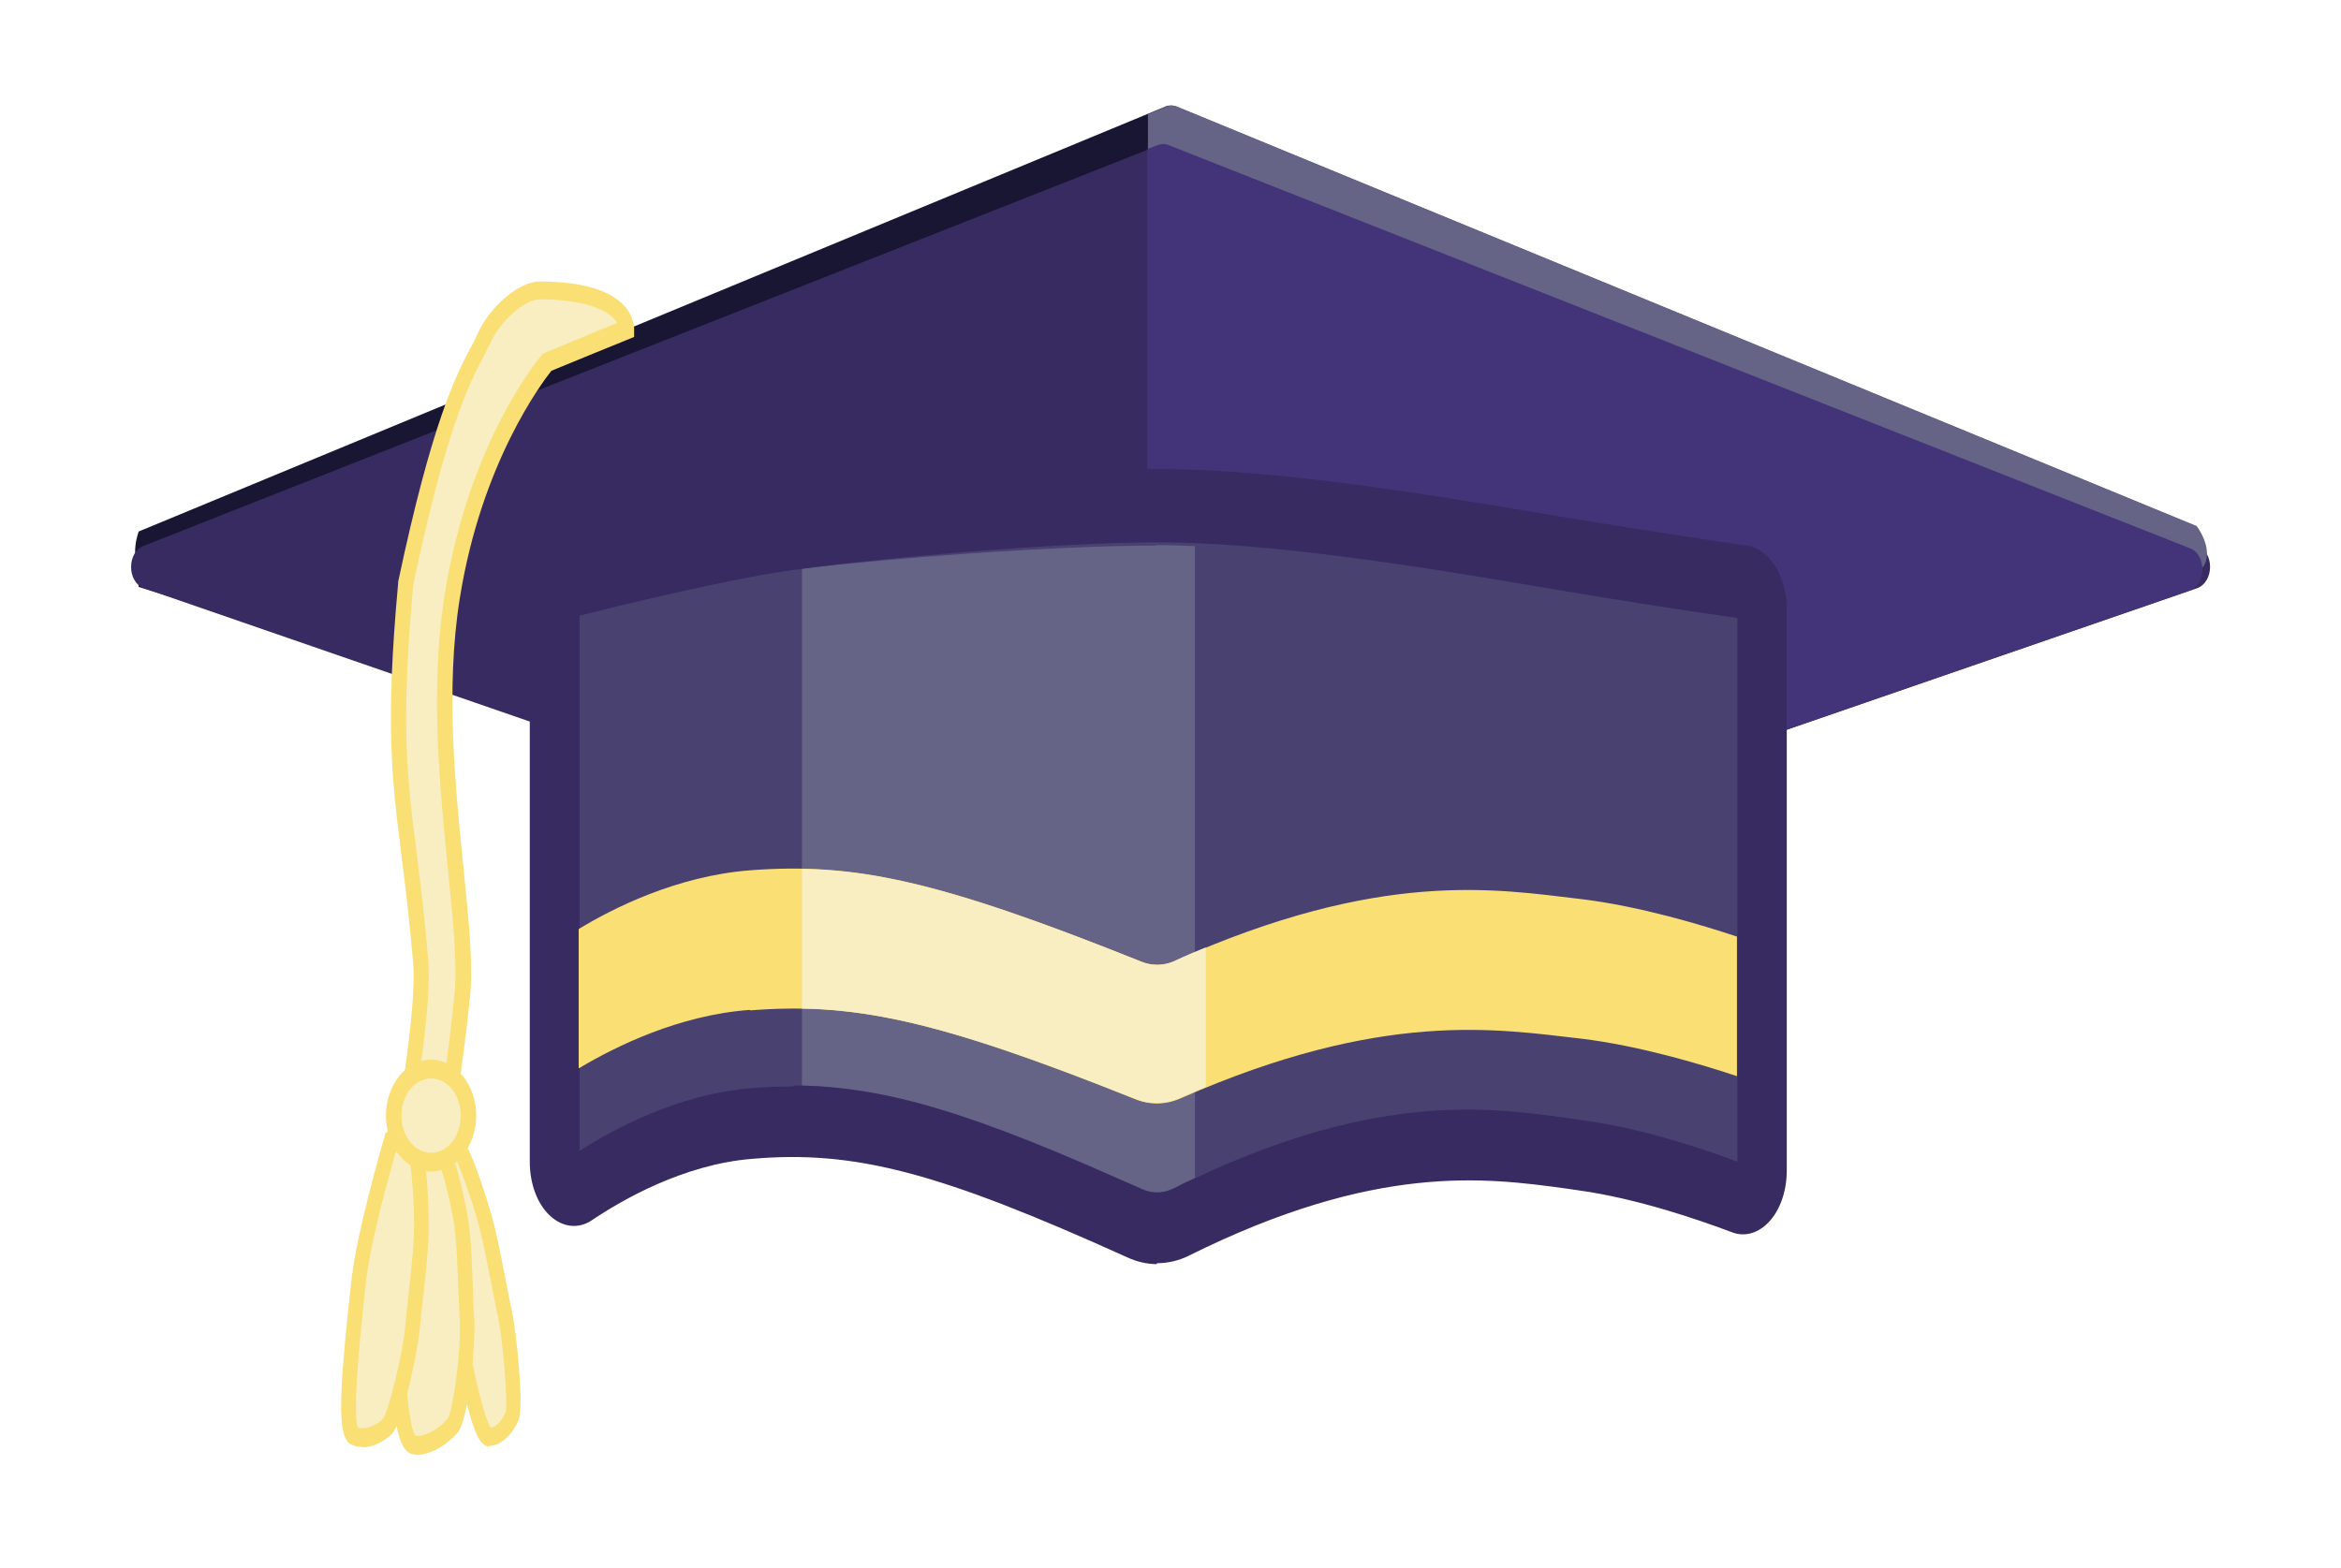
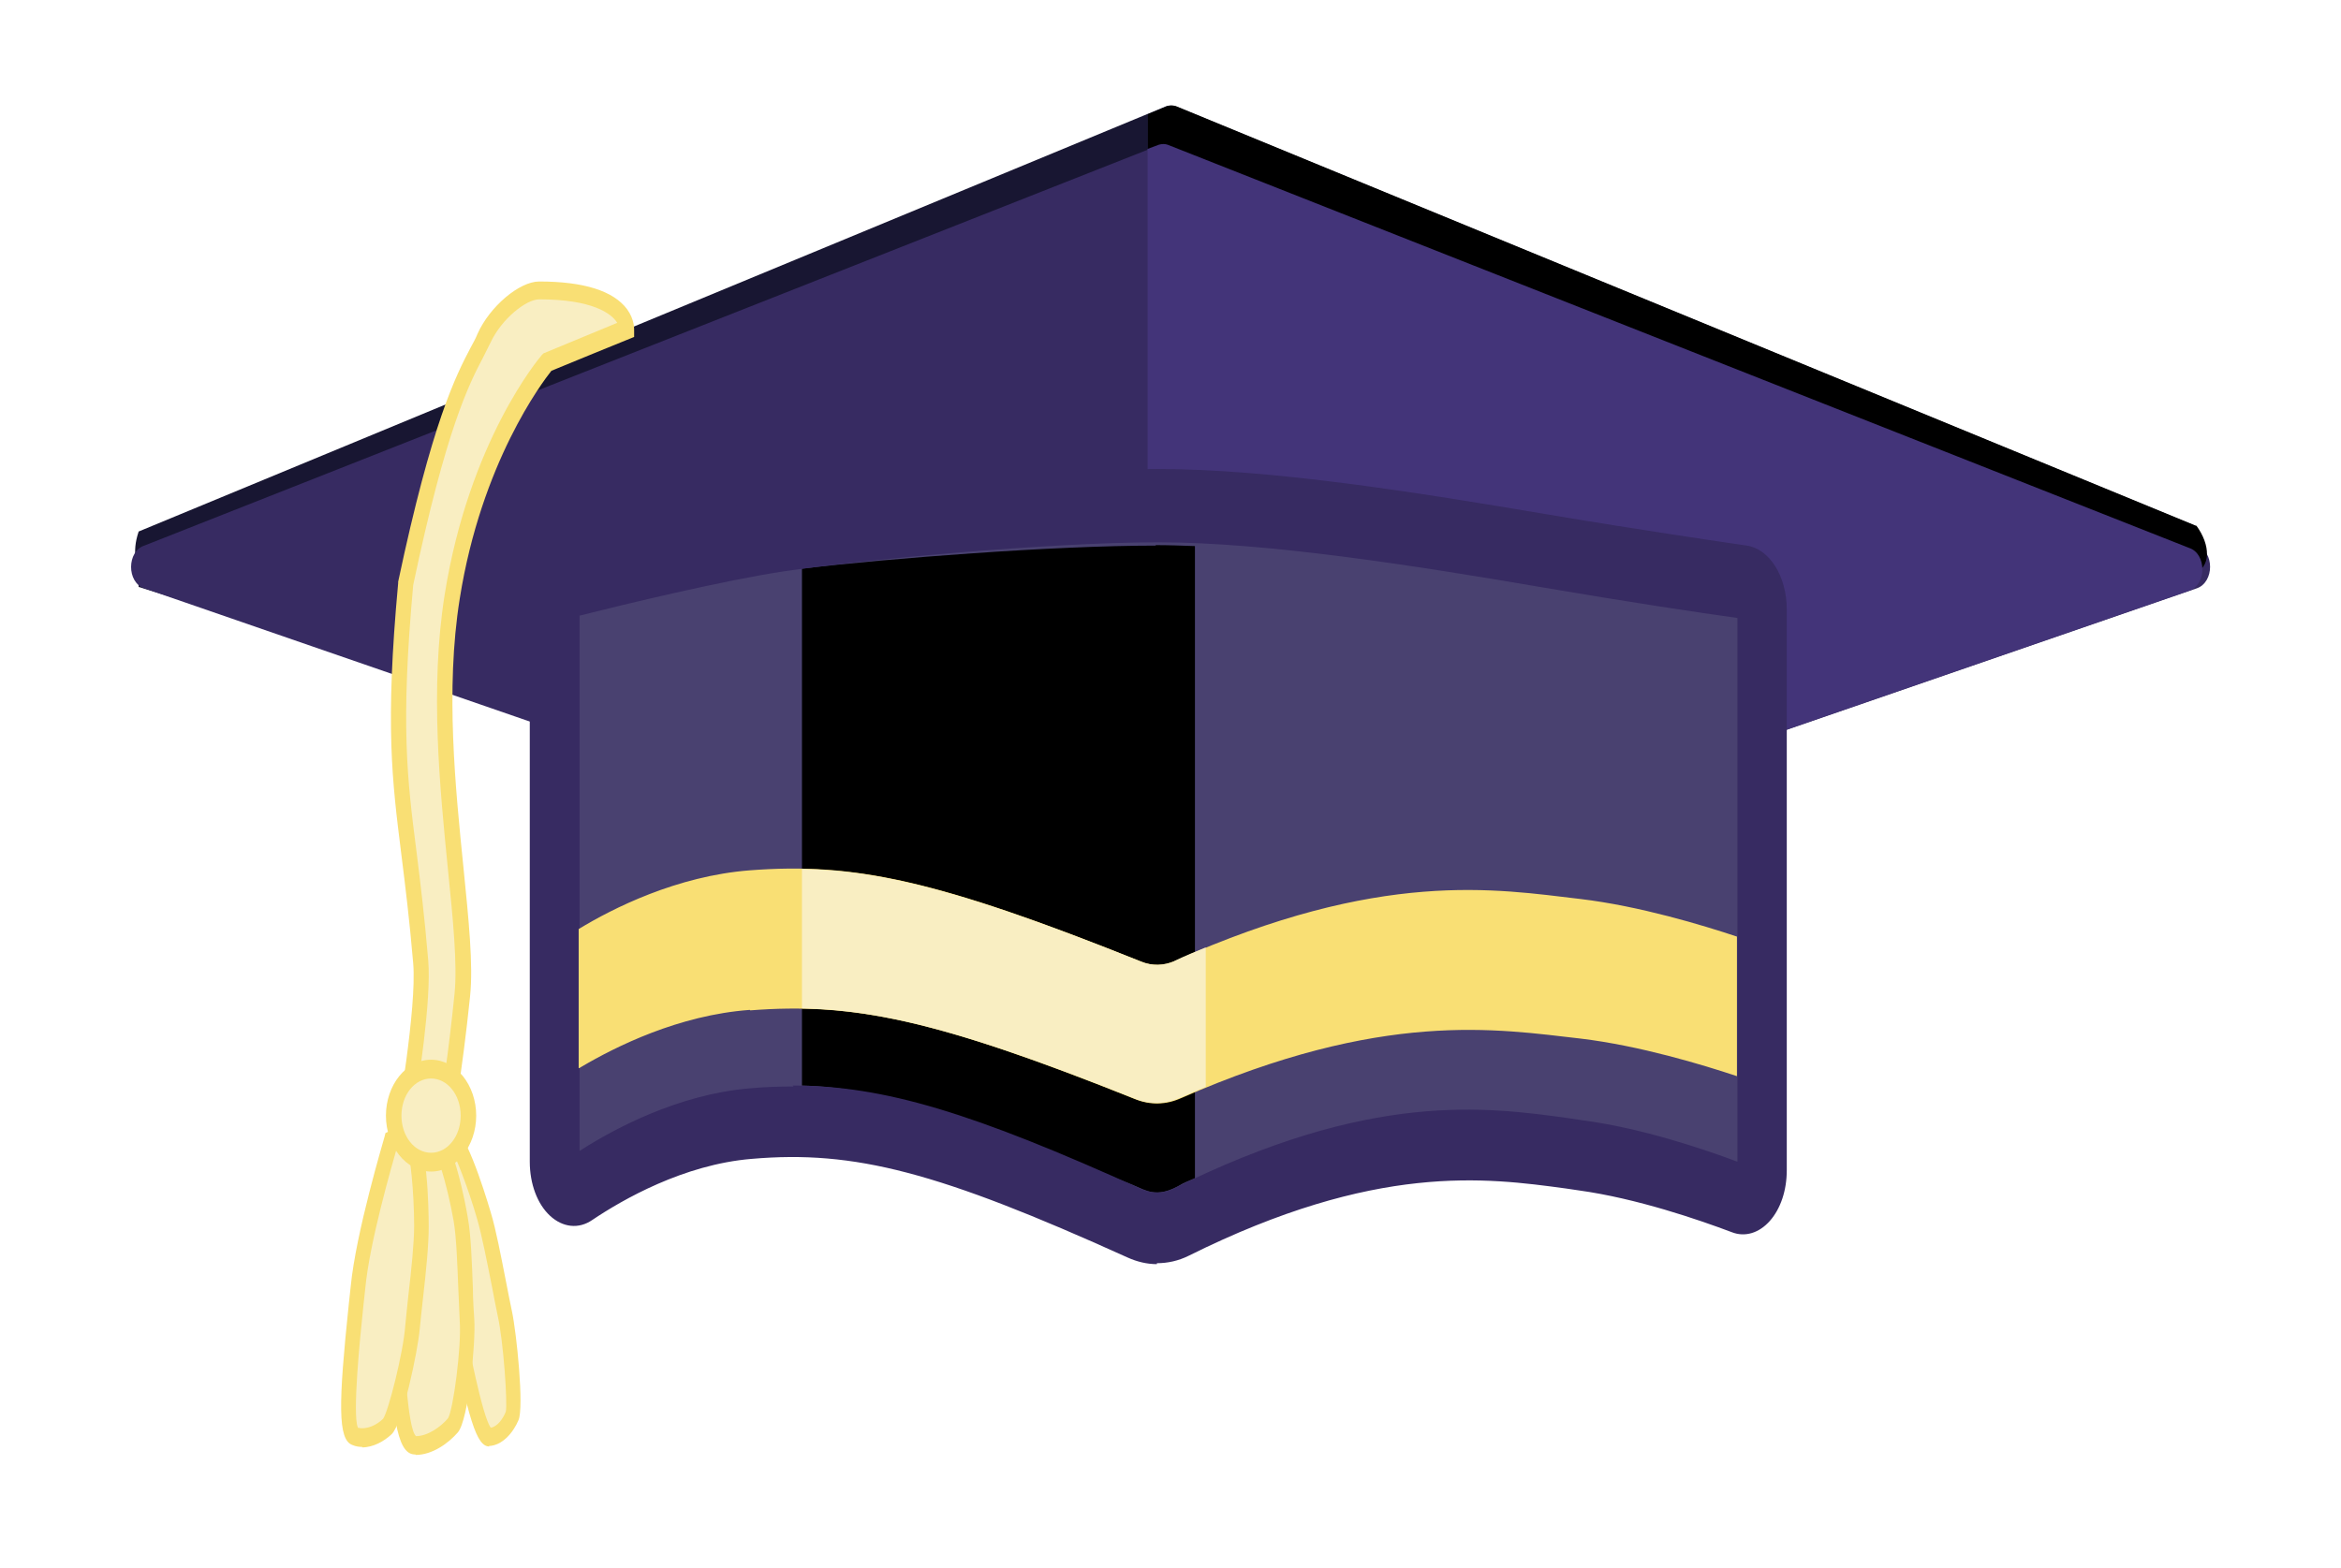
<svg xmlns="http://www.w3.org/2000/svg" id="Layer_1" data-name="Layer 1" version="1.1" viewBox="0 0 498 333.6">
  <defs>
    <style>
      .cls-1 {
        fill: #f9df74;
      }

      .cls-1, .cls-2, .cls-3, .cls-4, .cls-5, .cls-6, .cls-7, .cls-8 {
        stroke-width: 0px;
      }

      .cls-2 {
        fill: #433479;
      }

      .cls-3 {
        fill: #372b62;
      }

      .cls-4 {
        fill: transparent;
      }

      .cls-5 {
        fill: #f9eec2;
      }

      .cls-6 {
        fill: #181632;
      }

      .cls-7 {
        fill: #494170;
-       }
+       }s

      .cls-8 {
        fill: #656386;
      }
    </style>
  </defs>
  <g id="Backdrops">
    <rect class="cls-4" width="498" height="333.6" />
  </g>
  <g id="Home_Icon_2" data-name="Home Icon 2">
    <g id="Michael_Hat" data-name="Michael Hat">
      <g>
        <path class="cls-6" d="M29.5,124.9c-.2-4.6-1.6-7.1,0-11.8L248.1,22.6c.6-.2,1.2-.2,1.9,0l217,89.3c3.1,4.1,3.1,9-.6,10.3l-217.4,70.8L29.5,124.9Z" />
        <path class="cls-3" d="M248,200.3L30.7,125.2c-3.8-1.3-3.7-7.9,0-9.1L248.1,30.3c.6-.2,1.2-.2,1.9,0l217.3,85.8c3.8,1.2,3.8,7.8,0,9.1l-217.3,75c-.7.2-1.4.2-2,0h0Z" />
        <path class="cls-8" d="M467.2,111.9L250.2,22.6c-.6-.2-1.2-.2-1.9,0l-4.1,1.7v167l5,1.6,217.4-70.8c3.8-1.3,3.7-6.1.6-10.3h0Z" />
        <path class="cls-2" d="M465.7,116.6L248.4,30.8c-.6-.2-1.2-.2-1.9,0l-2.4.9v168.2l2.3.8c.7.2,1.4.2,2,0l217.3-75c3.8-1.3,3.7-7.9,0-9.1h0Z" />
        <path class="cls-7" d="M374.8,249.2c0,3.9-2.5,6.8-5.1,5.8-7.2-2.7-20.8-7.4-33.5-9.1-17.7-2.4-42-7.1-85.1,14.3-3.1,1.6-6.5,1.6-9.7.2-42.4-19.2-60-23.2-81.9-21.3-15.1,1.3-28.5,8.8-35.8,13.7-2.7,1.8-5.8-1.1-5.8-5.4v-117.9c0-2.9,1.4-5.4,3.4-5.9,8.6-2.1,31.4-7.7,44.6-9.7,16.6-2.5,56.4-6.2,80.4-6.2s56.5,5.3,82.4,9.7c19.3,3.3,35.4,5.6,42.3,6.6,2.1.3,3.7,2.9,3.7,5.9v119.3h0Z" />
        <path class="cls-8" d="M245.8,116.1c-21.7,0-56.6,2.7-75.2,4.9v110c17.5.4,35.5,7.2,70.3,21.1,2.9,1.2,5,2.9,9.9.2,1.1-.7,2.1-1,3.4-1.6V116.2c-2.9-.1-5.6-.2-8.3-.2Z" />
        <path class="cls-3" d="M246.1,269c-2.1,0-4.2-.5-6.2-1.4-40.2-18.2-58.1-22.9-80-21-14.5,1.2-27.5,8.7-33.9,13-2.9,2-6.3,1.6-9-.9s-4.3-6.8-4.3-11.5v-117.9c0-6.7,3.3-12.3,7.8-13.4,9.1-2.3,31.7-7.7,45-9.8,16.9-2.6,56.9-6.3,80.9-6.3s55.3,5,83,9.7c19.6,3.3,36.1,5.7,42.2,6.6,4.8.7,8.5,6.5,8.5,13.6v119.3c0,4.3-1.3,8.2-3.6,10.8-2.3,2.6-5.3,3.5-8.1,2.4-6.9-2.6-20.2-7.2-32.6-8.9l-2.7-.4c-17-2.3-40.4-5.5-80.2,14.3-2.2,1.1-4.5,1.6-6.8,1.6h0ZM168.6,231c19.5,0,38.4,5.8,74.4,22.1,2.1.9,4.4.9,6.5-.1,42-20.9,66.6-17.5,84.6-15l2.6.4c12.3,1.6,25.4,6,32.9,8.8v-115.7c-8-1.1-23.2-3.4-41.4-6.5-27.5-4.7-58.7-9.6-81.8-9.6s-63.1,3.7-79.8,6.2c-12.6,1.9-33.8,7-43.3,9.4v113.9c7.5-4.8,21-12,36.1-13.3,3.2-.3,6.3-.4,9.4-.4h0Z" />
        <path class="cls-1" d="M159.6,215c21.9-1.7,39.5,1.9,81.9,18.9,3.2,1.3,6.6,1.2,9.7-.2,43-18.9,67.4-14.7,85-12.7,12.6,1.5,26.1,5.6,33.3,8v-29.7c-7.2-2.4-20.7-6.5-33.3-8-17.9-2.1-42.5-6.4-86.3,13.2-2.3,1-4.8,1.1-7.2.1-43.3-17.4-61-21.1-83.2-19.4-15.5,1.2-29.2,8.1-36.4,12.5v29.6c.2,0,.4-.2.6-.3,7.3-4.3,20.7-11,35.8-12.1h0Z" />
        <path class="cls-5" d="M249.9,204.5c-2.3,1-4.8,1.1-7.2.1-36-14.4-54.3-19.4-72.1-19.7v29.7c17.6.3,35.7,5.2,70.8,19.2,3.2,1.3,6.6,1.2,9.7-.2,1.9-.8,3.6-1.6,5.4-2.3v-29.7c-2.2.9-4.4,1.8-6.7,2.9h0Z" />
      </g>
      <g id="Tissle_thingy" data-name="Tissle thingy">
        <g>
          <path class="cls-5" d="M133.4,70.1l-16.9,7s-15.1,17.6-20.2,49.9c-5.1,32.3,3.8,68,2.1,84.7-1.7,16.7-3.7,27.7-3.7,27.7h-8.7s4.4-24.9,3.6-34.7c-2.6-32.8-7.1-38.1-3.2-80.5,8.4-39.9,13.8-46,16.7-52.3,2.5-5.6,8.3-10.1,11.7-10.1,19.2,0,18.6,8.3,18.6,8.3h0Z" />
          <path class="cls-5" d="M115,61.8c-3.4,0-9.1,4.6-11.7,10.1-2.5,5.6-7.1,11-14,40.1,1.8-.4,3.5-.4,5.2,0,1.7.4,3.2,1.2,4.7,2.3,6.4-24.2,17.5-37.2,17.5-37.2l16.9-7s.6-8.3-18.6-8.3Z" />
          <path class="cls-1" d="M96,241.5h-12l.4-2.4c0-.2,4.3-24.7,3.5-34.1-.8-9.4-1.7-16.6-2.5-23-2-16-3.5-27.5-.7-57.9v-.3c7.2-34,12.3-43.9,15.4-49.8.6-1.1,1.1-2,1.5-3,2.6-5.8,8.9-11.1,13.1-11.1h0c9.5,0,15.8,2,18.7,5.9,1.6,2.2,1.5,4.2,1.5,4.6v1.3c-.1,0-17.6,7.2-17.6,7.2-1.9,2.4-14.9,19.5-19.5,48.5-3.1,19.4-.9,40.4.8,57.3,1.1,11,2.1,20.6,1.4,27.3-1.7,16.6-3.8,27.8-3.8,27.9l-.3,1.6h0ZM88,237.4h5.3c.6-3.6,2.1-13.1,3.4-26,.6-6.2-.3-15.5-1.4-26.3-1.7-17.2-3.9-38.5-.7-58.6,5.2-32.6,20-50.2,20.7-51l.3-.3,15.7-6.5c-1.2-2-5.3-5-16.6-5h0c-2.8,0-8,4.2-10.3,9.1-.5,1-1,2-1.6,3.2-3,5.7-7.9,15.2-14.9,48.5-2.7,29.8-1.3,41.1.7,56.7.8,6.4,1.7,13.7,2.5,23.2.7,8.3-2.1,26.3-3.2,32.9h0Z" />
        </g>
        <g id="Tassles">
          <g>
            <path class="cls-5" d="M93,243.7s.8,21,3,32.1c2.2,11.1,5.7,30,8.1,30,2.4,0,4.1-2.6,4.9-4.4s-.4-16.3-1.6-21.7-2.9-15.6-4.4-20.9c-1.2-3.9-6.2-19.8-8.1-17.5l-1.9,2.4h0Z" />
            <path class="cls-1" d="M104.1,307.8c-2.7,0-4.4-5.3-8.9-27.9l-.7-3.6c-2.3-11.2-3-31.7-3.1-32.5v-.9s2.3-3,2.3-3c.6-.7,1.3-1,2-.8,3.1.9,7.1,13.5,8.7,18.9,1.1,3.6,2.2,9.4,3.2,14.5.5,2.5.9,4.7,1.3,6.5,1,4.7,2.6,20.4,1.4,23.2-1.1,2.6-3.4,5.4-6.3,5.5h0,0ZM94.6,244.5c.2,4.1,1,21.3,2.9,30.9l.7,3.6c1.5,7.3,4.4,22.4,6.2,24.8,1.4-.2,2.6-1.9,3.2-3.4.4-1.8-.5-14.9-1.7-20.3-.4-1.8-.8-4.1-1.3-6.6-1-5-2.1-10.7-3.1-14.1-1.8-6.3-4.7-13.9-6.1-16l-.8,1h0Z" />
          </g>
          <g>
            <path class="cls-5" d="M87.3,243.3s-4,21.5-3.5,33.1c.5,11.5.9,31.1,4.4,31.2s6.6-2.4,8.1-4.2,3.4-16.7,3-22.3-.4-16.2-1.3-21.6c-.7-4.1-4.1-20.7-7.4-18.4l-3.3,2.3h0Z" />
            <path class="cls-1" d="M88.4,309.5h-.2c-3.9-.1-4.9-8.7-5.8-29.3l-.2-3.7c-.5-11.7,3.3-32.7,3.5-33.6l.2-.9,3.9-2.7c.8-.6,1.8-.6,2.6-.1,4,2.2,6.8,18,7.1,19.8.7,3.8.9,9.9,1.1,15.2,0,2.5.2,4.9.3,6.7.3,4.7-1.2,21.2-3.5,23.9-2,2.3-5.4,4.8-9,4.8h0ZM88.7,244.5c-.7,4-3.7,21.8-3.3,31.7l.2,3.8c.3,7.2,1,24,2.9,25.6h0c2.5,0,5.3-2,6.8-3.8,1.1-1.7,2.9-15.2,2.5-20.7-.1-1.9-.2-4.3-.3-6.8-.2-5.2-.4-11-1-14.5-1.4-8-4-16.4-5.3-17l-2.4,1.8h0Z" />
          </g>
          <g>
            <path class="cls-5" d="M83.3,242.5s-6.1,20.1-7.2,31.5c-1.1,11.4-3.4,30.7-.7,31.6s5.5-.7,7-2.1,4.9-15.5,5.3-21.1c.4-5.6,1.8-15.9,1.8-21.5,0-4.2-.5-21.3-3.4-19.9l-2.9,1.4h0Z" />
            <path class="cls-1" d="M77.1,307.9c-.7,0-1.4-.1-2.1-.4-3.2-1.1-3-8.9-.8-30l.4-3.7c1.1-11.5,7-31.1,7.2-31.9l.2-.8,3.6-1.7c.8-.4,1.6-.3,2.3.3,3,2.6,3.3,17,3.3,21.4,0,3.9-.6,9.8-1.2,15-.3,2.5-.5,4.8-.7,6.6-.4,4.8-3.7,20.4-6,22.5-1.6,1.5-3.9,2.8-6.3,2.8h0ZM76.1,303.8c1.9.5,4.1-.6,5.4-1.9,1.1-1.5,4.3-14.1,4.7-19.7.2-1.9.4-4.2.7-6.8.6-5.1,1.2-10.9,1.2-14.5,0-6.9-.8-15.6-1.8-17.8l-1.8.9c-1.1,3.9-5.9,20.4-6.8,30.2l-.4,3.7c-.8,7.5-2.3,23-1.2,25.8Z" />
          </g>
        </g>
        <g>
          <ellipse class="cls-5" cx="91.7" cy="237.4" rx="7.9" ry="9.9" />
          <path class="cls-1" d="M91.7,249.3c-5.3,0-9.6-5.4-9.6-11.9s4.3-11.9,9.6-11.9,9.6,5.4,9.6,11.9-4.3,11.9-9.6,11.9ZM91.7,229.5c-3.5,0-6.3,3.5-6.3,7.9s2.8,7.9,6.3,7.9,6.3-3.5,6.3-7.9-2.8-7.9-6.3-7.9Z" />
        </g>
      </g>
    </g>
  </g>
</svg>
